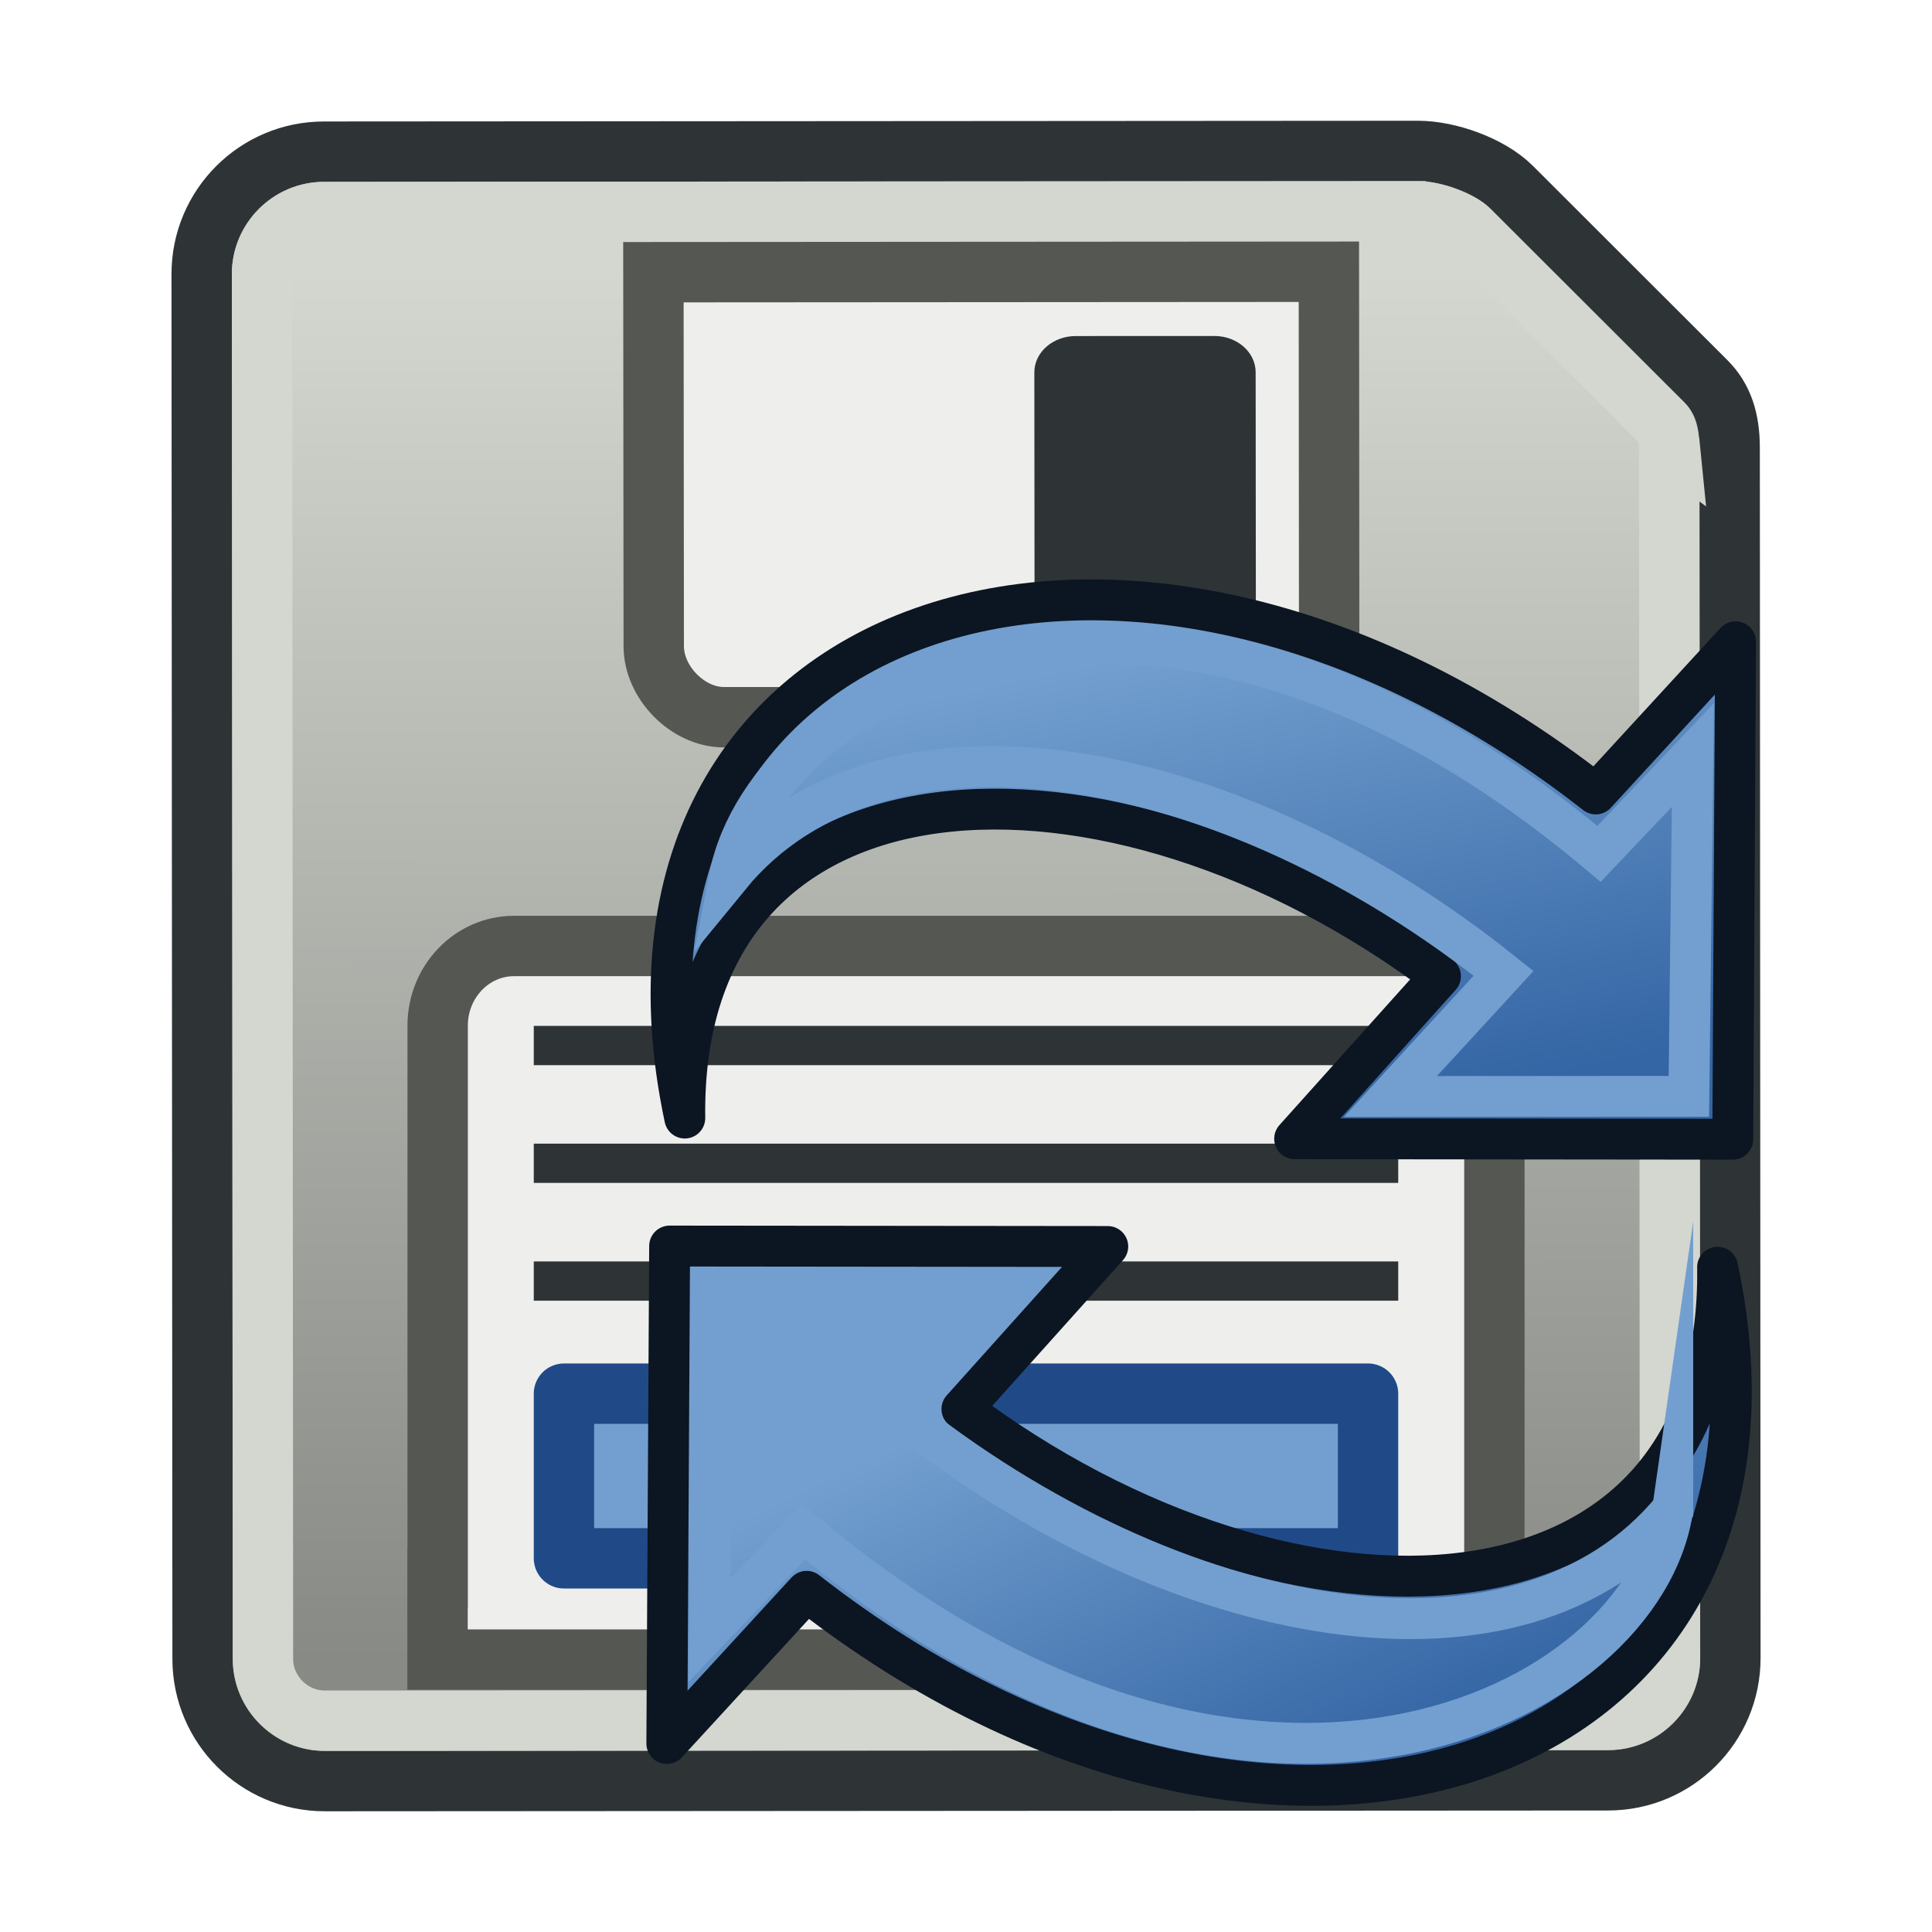
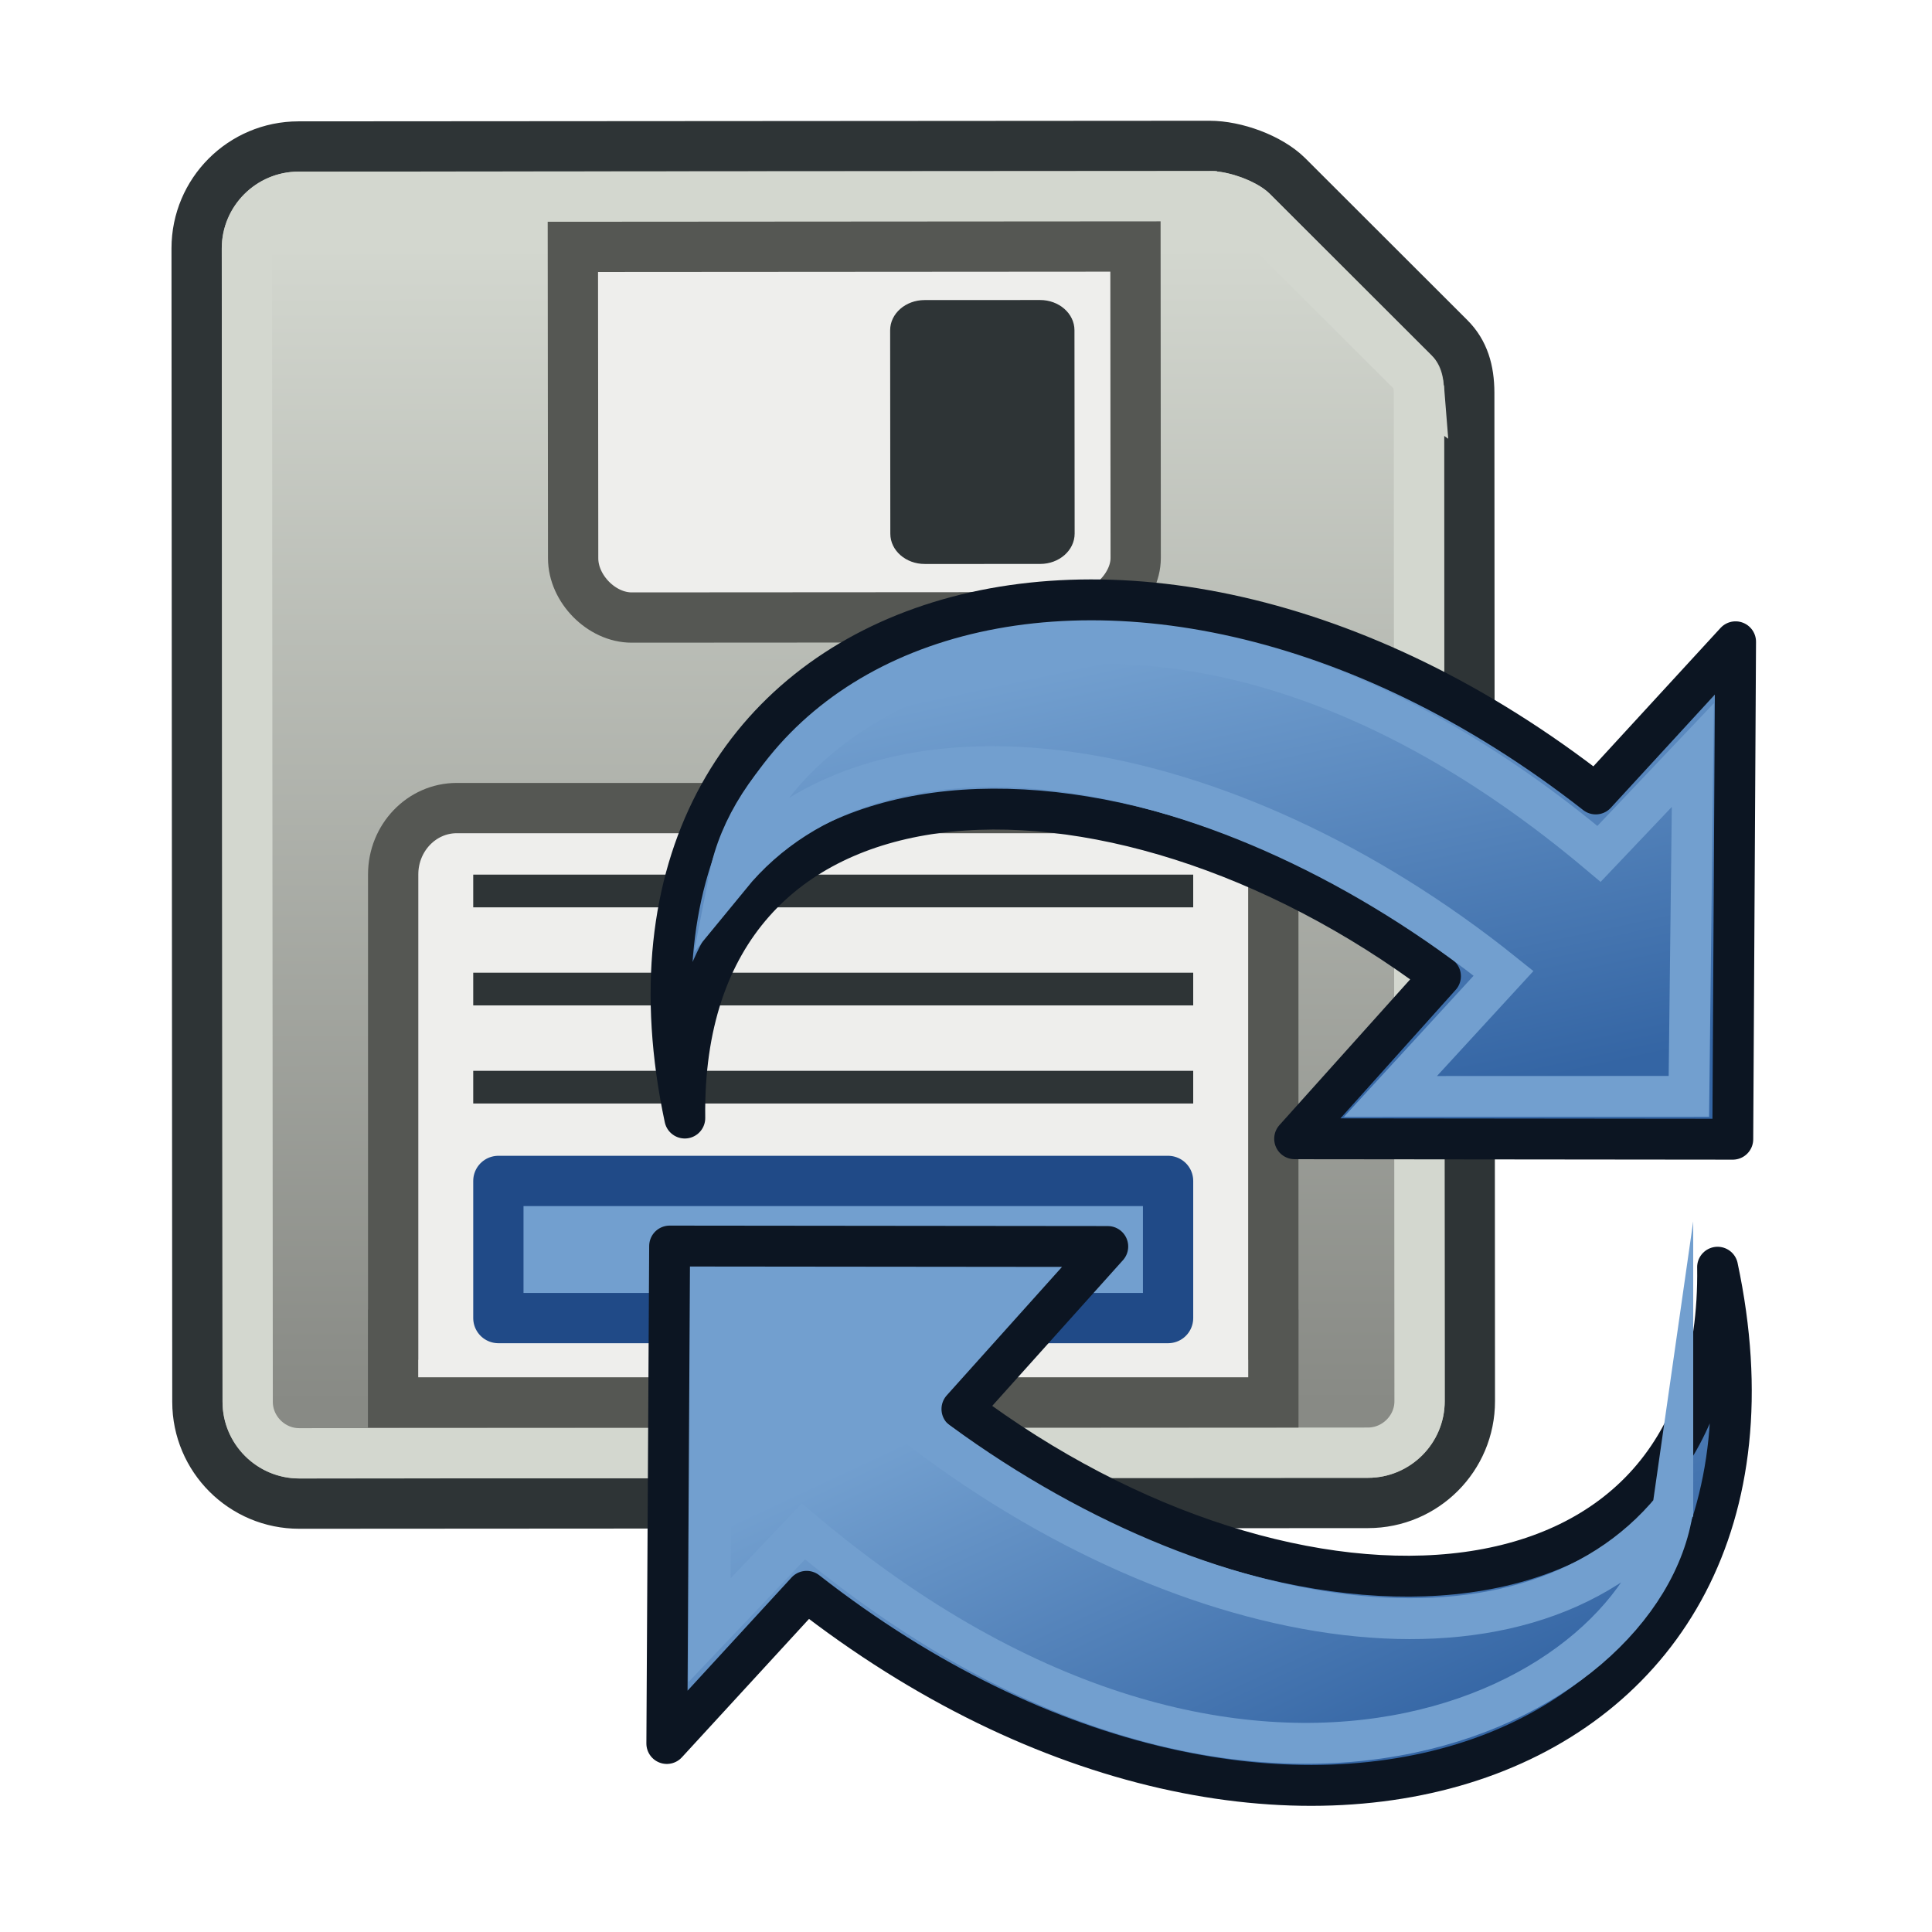
<svg xmlns="http://www.w3.org/2000/svg" xmlns:xlink="http://www.w3.org/1999/xlink" width="64" height="64" id="svg2869" version="1.1" viewBox="0 0 64 64" xml:space="preserve">
  <defs id="defs2871">
    <linearGradient id="linearGradient6">
      <stop style="stop-color:#888a85;stop-opacity:1" offset="0" id="stop7" />
      <stop style="stop-color:#d3d7cf;stop-opacity:1" offset="1" id="stop8" />
    </linearGradient>
    <linearGradient xlink:href="#linearGradient6" id="linearGradient8" x1="11.762" y1="55" x2="11.73" y2="9.023" gradientUnits="userSpaceOnUse" gradientTransform="translate(1.000001)" />
    <linearGradient id="linearGradient5">
      <stop style="stop-color:#ef2929;stop-opacity:1;" offset="0" id="stop19" />
      <stop style="stop-color:#ef2929;stop-opacity:0;" offset="1" id="stop20" />
    </linearGradient>
    <linearGradient id="swatch18">
      <stop style="stop-color:#ef2929;stop-opacity:1;" offset="0" id="stop18" />
    </linearGradient>
    <linearGradient id="swatch15">
      <stop style="stop-color:#3d0000;stop-opacity:1;" offset="0" id="stop15" />
    </linearGradient>
    <linearGradient id="linearGradient3836-9">
      <stop style="stop-color:#a40000;stop-opacity:1" offset="0" id="stop3838-8" />
      <stop style="stop-color:#ef2929;stop-opacity:1" offset="1" id="stop3840-1" />
    </linearGradient>
    <linearGradient xlink:href="#linearGradient2380-9" id="linearGradient3034-4" gradientUnits="userSpaceOnUse" x1="26.222" y1="31.126" x2="46.731" y2="21.766" gradientTransform="matrix(0.8294219,0.69481,0.7007611,-0.8223782,-14.68913,46.17126)" />
    <linearGradient id="linearGradient2380-9">
      <stop style="stop-color:#729fcf;stop-opacity:1" offset="0" id="stop2382-4" />
      <stop style="stop-color:#3465a4;stop-opacity:1" offset="1" id="stop2384-6" />
    </linearGradient>
    <linearGradient xlink:href="#linearGradient2380-9" id="linearGradient3034" gradientUnits="userSpaceOnUse" x1="41.792" y1="20.135" x2="23.706" y2="34.083" gradientTransform="matrix(-0.8294219,-0.69481,-0.7007611,0.8223782,78.68913,17.82874)" />
  </defs>
-   <g id="layer3" style="display:inline">
+   <g id="layer3" style="display:inline" transform="matrix(0.8328835,0,0,0.8328835,0.949242,0.6684662)">
    <g id="layer3-3" style="display:inline">
      <path style="fill:#babdb6;fill-opacity:1;fill-rule:nonzero;stroke:#2e3436;stroke-width:2;stroke-dasharray:none;stroke-opacity:1" d="m 46.97,5 c -1.017,0.002 -36.241,0.024 -36.241,0.024 -2.238,0.003 -4.048,1.816 -4.048,4.053 l 0.03,45.877 c 0,2.237 1.816,4.05 4.053,4.047 l 42.509,-0.026 c 2.237,-8.34e-4 4.052,-1.816 4.048,-4.053 0,0 -0.024,-39.563 -0.024,-40.11 C 57.294,13.929 57.083,13.202 56.514,12.636 56.147,12.271 52.137,8.266 50.075,6.204 49.35,5.483 47.985,5 46.97,5 Z" id="path2" />
      <path style="fill:url(#linearGradient8);fill-opacity:1;fill-rule:nonzero;stroke:#d3d7cf;stroke-width:2;stroke-dasharray:none;stroke-opacity:1" d="m 55.295,14.611 -3.28e-4,-0.003 c 0.005,6.581 0.013,21.854 0.026,40.318 0.002,1.12 -0.929,2.048 -2.051,2.049 L 10.762,57 C 9.641,57.001 8.711,56.074 8.711,54.951 L 8.68,9.076 c 0,-1.122 0.928,-2.051 2.051,-2.053 17.709,-0.012 30.337,-0.019 36.42,-0.023 -0.003,-2.731e-4 -0.005,-5.412e-4 -0.007,-8.043e-4 -0.17,5.58e-5 -0.239,4.11e-5 -0.175,-6.52e-5 0.54,0 1.402,0.329 1.693,0.619 2.062,2.062 6.068,6.061 6.441,6.434 0.03,0.03 0.19,0.274 0.191,0.758 0,0.031 -7.4e-5,-0.043 -2.06e-4,-0.2 z" id="path5" />
      <path style="fill:#eeeeec;fill-opacity:1;fill-rule:nonzero;stroke:#555753;stroke-width:2;stroke-dasharray:none;stroke-opacity:1" d="m 44.021,9.002 0.009,12.387 c 0,1.204 -1.238,2.357 -2.442,2.359 l -17.602,0.011 c -1.203,0.002 -2.33,-1.15 -2.33,-2.355 L 21.645,9.017 Z" id="path1" />
      <path style="fill:#eeeeec;fill-opacity:1;fill-rule:nonzero;stroke:#555753;stroke-width:2;stroke-dasharray:none;stroke-opacity:1" d="M 49.506,54.976 H 14.494 v -2.695 h 0.004 V 33.975 c 0,-1.455 1.132,-2.638 2.53,-2.638 h 29.946 c 1.397,0 2.53,1.183 2.53,2.638 v 18.306 h 0.003 z" id="path3" />
      <path id="path4" d="m 35.639,21.629 4.594,-0.002 c 0.755,0 1.367,-0.539 1.369,-1.204 l -0.007,-8.094 c -0.002,-0.662 -0.614,-1.201 -1.371,-1.199 l -4.589,0.002 c -0.758,0 -1.371,0.539 -1.371,1.201 l 0.007,8.095 c 0.002,0.664 0.615,1.202 1.369,1.2" style="fill:#2e3436;fill-opacity:1;fill-rule:nonzero;stroke:none;stroke-width:0.133" />
      <path id="path7" d="m 17.682,33.984 v 1.301 H 46.318 V 33.984 H 17.682" style="fill:#2e3436;fill-opacity:1;fill-rule:nonzero;stroke:none;stroke-width:0.133" />
      <path id="path8" d="M 17.682,37.885 V 39.185 H 46.318 V 37.885 H 17.682" style="fill:#2e3436;fill-opacity:1;fill-rule:nonzero;stroke:none;stroke-width:0.133" />
      <path id="path9" d="m 17.682,41.787 v 1.3 H 46.318 V 41.787 H 17.682" style="fill:#2e3436;fill-opacity:1;fill-rule:nonzero;stroke:none;stroke-width:0.133" />
      <rect style="fill:#729fcf;fill-rule:evenodd;stroke:#204a87;stroke-width:2;stroke-linecap:round;stroke-linejoin:round;stroke-dasharray:none;stroke-opacity:1" id="rect8" width="26.636" height="5.454" x="18.682" y="46.167" />
    </g>
  </g>
  <g id="layer3-35" style="display:inline" transform="matrix(0.6772356,0,0,0.6772356,18.11947,17.83594)">
    <path style="color:#000000;display:block;overflow:visible;visibility:visible;fill:url(#linearGradient3034);fill-opacity:1;fill-rule:nonzero;stroke:#0c1522;stroke-width:2;stroke-linecap:butt;stroke-linejoin:round;stroke-miterlimit:4;stroke-dasharray:none;stroke-dashoffset:0;stroke-opacity:1;marker:none" d="M 6.741,28.352 C 1.483,3.636 28.098,-5.649 51.3,12.499 L 58.139,5.056 58.002,29.387 36.571,29.365 c 0,0 7.133,-7.951 7.133,-7.951 C 27.386,9.153 6.487,10.071 6.741,28.352 Z" id="path1880" />
    <path id="path2807" d="M 8.933,16.532 C 10.778,7.087 29.563,-3.001 51.46,15.429 l 4.589,-4.832 -0.194,16.695 -14.599,0.005 5.534,-6.024 C 33.264,10.416 16.345,7.477 8.933,16.532 Z" style="color:#000000;display:block;overflow:visible;visibility:visible;fill:none;stroke:#729fcf;stroke-width:2;stroke-linecap:butt;stroke-linejoin:miter;stroke-miterlimit:21;stroke-dasharray:none;stroke-dashoffset:0;stroke-opacity:1;marker:none" />
    <path style="color:#000000;display:block;overflow:visible;visibility:visible;fill:url(#linearGradient3034-4);fill-opacity:1;fill-rule:nonzero;stroke:#0c1522;stroke-width:2;stroke-linecap:butt;stroke-linejoin:round;stroke-miterlimit:4;stroke-dasharray:none;stroke-dashoffset:0;stroke-opacity:1;marker:none" d="M 57.259,35.648 C 62.517,60.364 35.902,69.649 12.7,51.501 l -6.838,7.444 0.137,-24.332 21.431,0.022 c 0,0 -7.133,7.951 -7.133,7.951 16.318,12.262 37.217,11.344 36.963,-6.937 z" id="path1880-2" />
    <path id="path2807-5" d="M 55.067,47.468 C 53.684,57.144 34.437,67.001 12.54,48.571 l -4.589,4.832 0.194,-16.695 14.599,-0.005 -5.534,6.024 c 13.525,10.857 30.444,13.796 37.857,4.742 z" style="color:#000000;display:block;overflow:visible;visibility:visible;fill:none;stroke:#729fcf;stroke-width:2;stroke-linecap:butt;stroke-linejoin:miter;stroke-miterlimit:21;stroke-dasharray:none;stroke-dashoffset:0;stroke-opacity:1;marker:none" />
  </g>
</svg>
